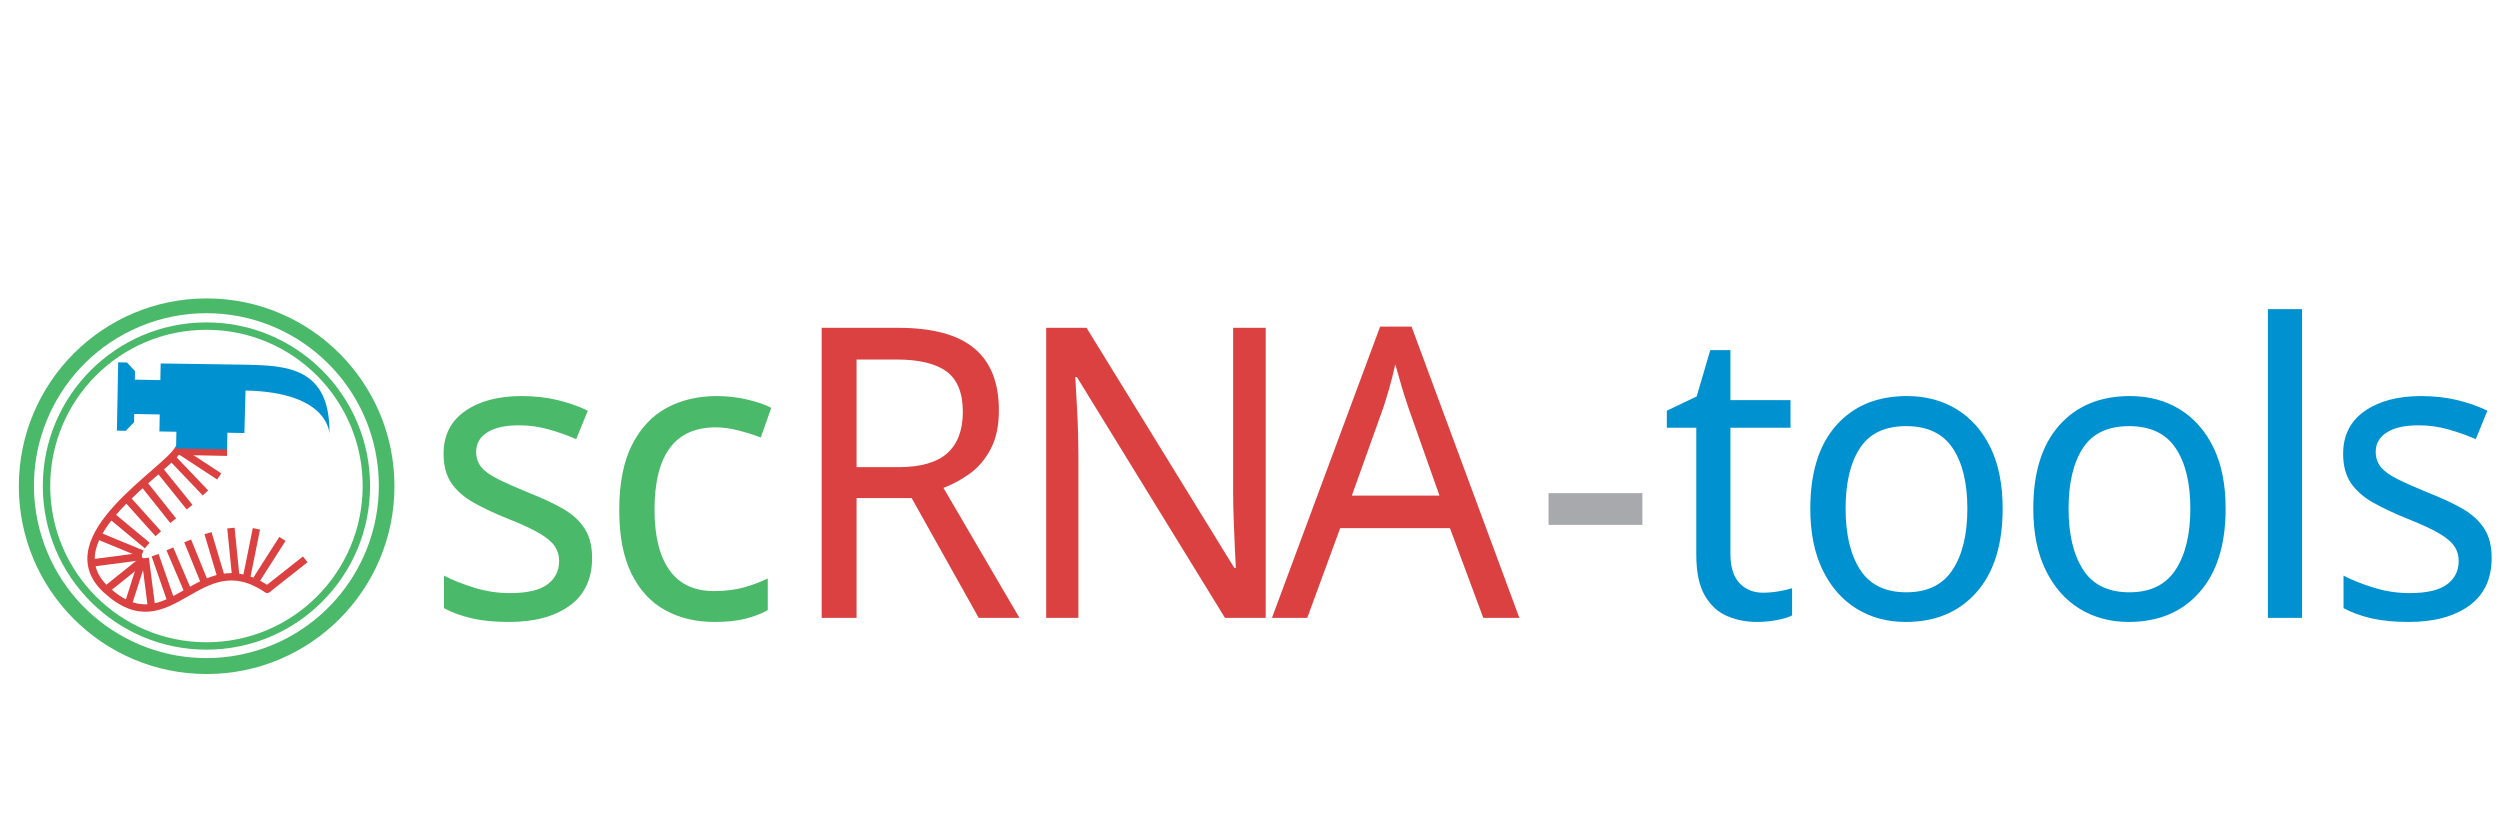
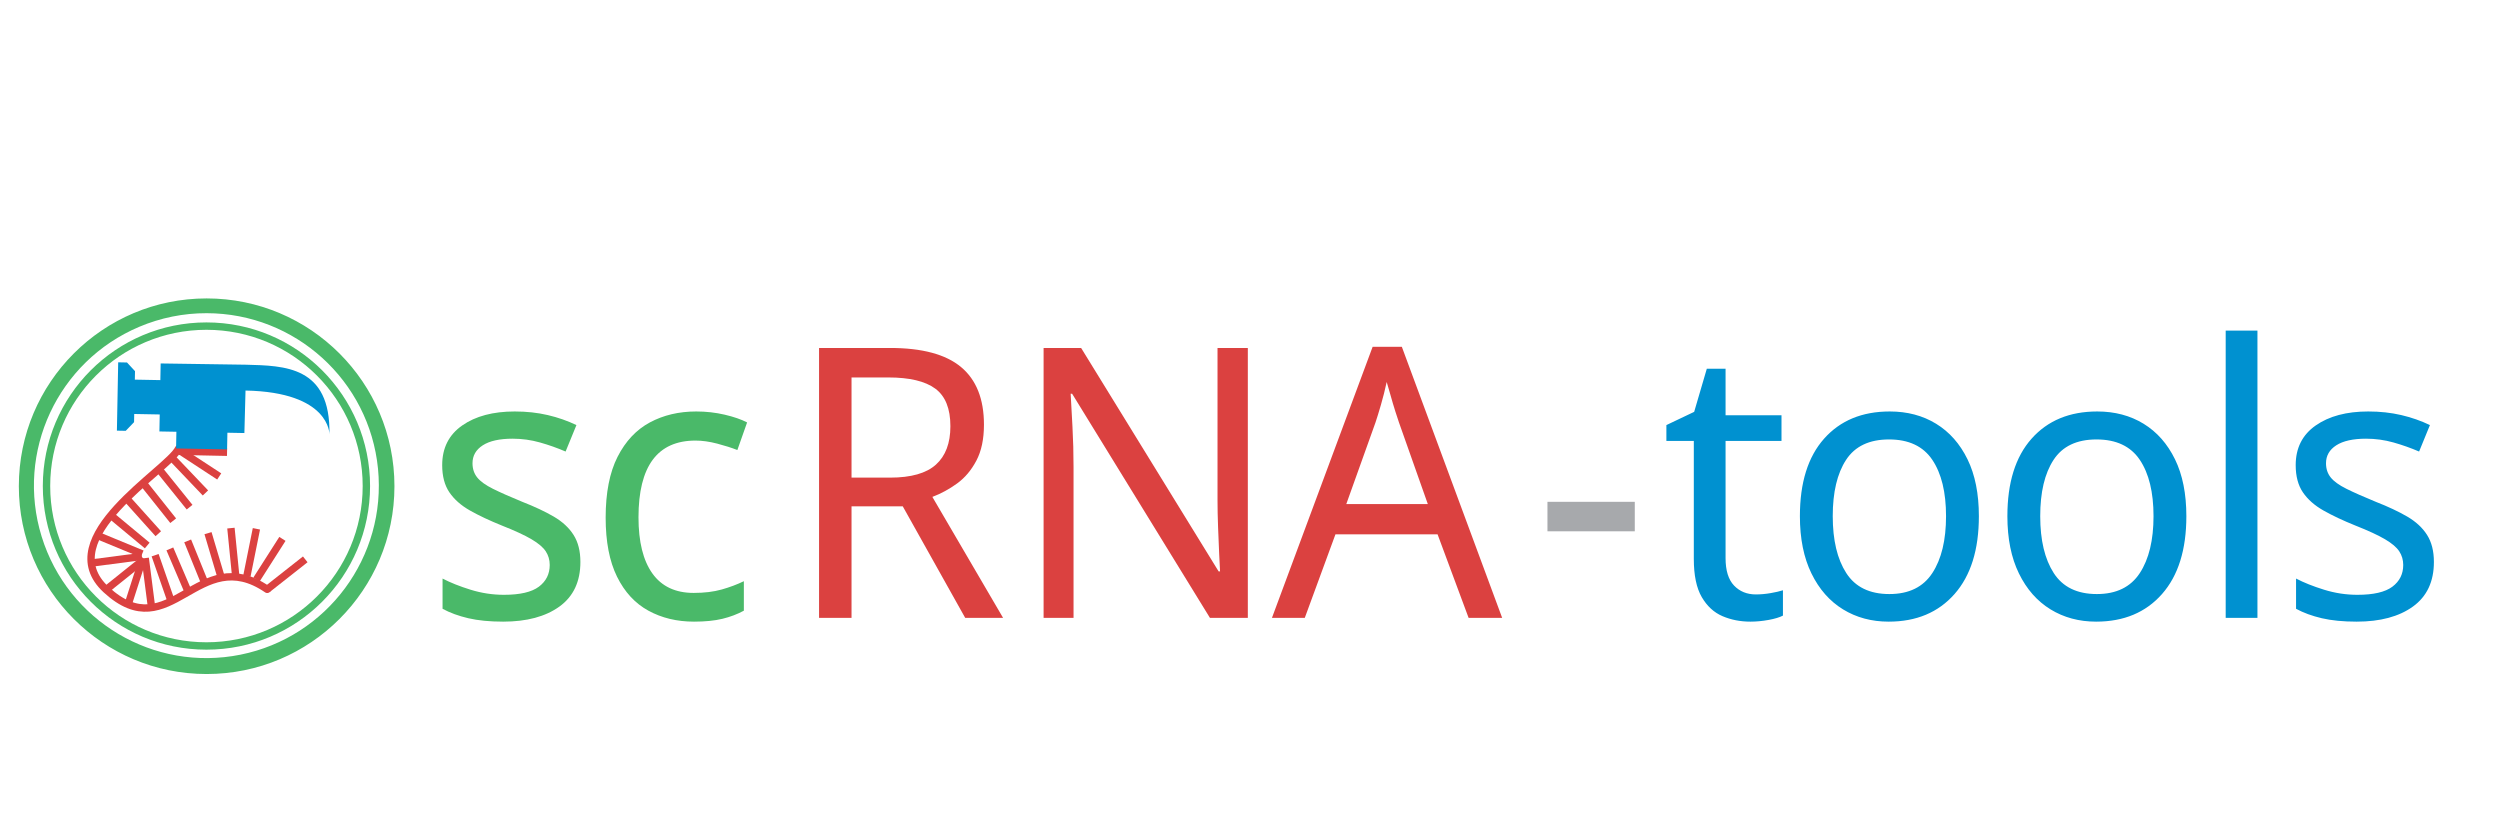
- <svg xmlns="http://www.w3.org/2000/svg" viewBox="0 0 6769 2256">
+ <svg xmlns="http://www.w3.org/2000/svg" version="1.1" viewBox="0 0 6769 2256">
  <defs>
    <style>.cls-1,.cls-6{fill:#4ab969;}.cls-2,.cls-3,.cls-4{fill:none;stroke-miterlimit:10;stroke-width:20px;}.cls-2{stroke:#4ab969;}.cls-2,.cls-4{stroke-linecap:round;}.cls-3,.cls-4{stroke:#db4140;}.cls-5{fill:#0091d0;}.cls-6{font-size:1000px;font-family:Rockwell, Rockwell;letter-spacing:-0.03em;}.cls-7,.cls-8{fill:#db4140;}.cls-8{letter-spacing:-0.04em;}.cls-9{fill:#a7a9ac;}</style>
  </defs>
-   <g id="Layer_19" data-name="Layer 19">
-     <path class="cls-1" d="M559.5,848a466.91,466.91,0,1,1-182.35,36.8A465.53,465.53,0,0,1,559.5,848m0-40C278.66,808,51,1035.66,51,1316.5S278.66,1825,559.5,1825,1068,1597.34,1068,1316.5,840.34,808,559.5,808Z" />
-     <circle class="cls-2" cx="558.96" cy="1315.96" r="433.04" />
-     <line class="cls-3" x1="723.91" y1="1595.26" x2="826.49" y2="1514.49" />
-     <line class="cls-3" x1="694.43" y1="1569.19" x2="764.67" y2="1459.14" />
-     <line class="cls-3" x1="668.45" y1="1559.79" x2="694.26" y2="1431.82" />
-     <line class="cls-3" x1="638.21" y1="1559.77" x2="625.26" y2="1429.86" />
-     <line class="cls-3" x1="600.42" y1="1568.77" x2="563.2" y2="1443.64" />
-     <line class="cls-3" x1="557.28" y1="1585.47" x2="508.13" y2="1464.52" />
-     <line class="cls-3" x1="511.21" y1="1606.21" x2="459.87" y2="1486.17" />
-     <line class="cls-3" x1="462.88" y1="1626.46" x2="419.99" y2="1503.15" />
-     <line class="cls-3" x1="409.84" y1="1640.61" x2="393.17" y2="1511.12" />
-     <line class="cls-3" x1="346.94" y1="1636.54" x2="386.85" y2="1512.23" />
-     <line class="cls-3" x1="287.74" y1="1596.17" x2="389.65" y2="1514.56" />
-     <line class="cls-3" x1="254.64" y1="1523.57" x2="384.09" y2="1506.56" />
-     <line class="cls-3" x1="264.19" y1="1450" x2="384.88" y2="1499.81" />
-     <line class="cls-3" x1="298.16" y1="1393.62" x2="398.62" y2="1477.01" />
-     <line class="cls-3" x1="341.36" y1="1347.95" x2="428.56" y2="1445.12" />
-     <line class="cls-3" x1="387.6" y1="1307.73" x2="468.93" y2="1409.86" />
-     <line class="cls-3" x1="431.38" y1="1271.52" x2="513.32" y2="1373.16" />
-     <line class="cls-3" x1="466.18" y1="1240.17" x2="556.27" y2="1334.67" />
-     <line class="cls-3" x1="484.32" y1="1218.51" x2="593.55" y2="1290.02" />
-     <line class="cls-3" x1="484.23" y1="1221.75" x2="614.76" y2="1224.47" />
-     <path class="cls-4" d="M483.32,1215c-29,58.92-348.1,241.21-195.79,381.61,174,160.44,248.37-129.62,436-.91" />
-     <path class="cls-5" d="M320,981l-3.47,185.05,23.94.45L363,1143l.41-22.1,69.05,1.29-.86,46,46,.86-.84,45.11,138.1,2.59.84-45.11,46,.86,3.08-115.07C894.09,1061.75,892,1175.91,892,1175.91c3.47-185.05-121.78-185.56-225.8-188.43h0L435,984.08l-.84,45.11-69.05-1.29.43-23-21.67-23.43Z" />
-     <text class="cls-6" transform="translate(1147.45 1672.99) scale(1.05 1.1)">sc<tspan class="cls-7" x="929" y="0">R</tspan>
-       <tspan class="cls-8" x="1508.01" y="0">N</tspan>
-       <tspan class="cls-7" x="2187.11" y="0">A</tspan>
-       <tspan class="cls-9" x="2860.35" y="0">-</tspan>
-       <tspan class="cls-5" x="3189.36" y="0">tools</tspan>
-     </text>
-   </g>
+   <path class="cls-1" d="m559.5 848a466.91 466.91 0 1 1-182.35 36.8 465.53 465.53 0 0 1 182.35-36.8m0-40c-280.84 0-508.5 227.66-508.5 508.5s227.66 508.5 508.5 508.5 508.5-227.66 508.5-508.5-227.66-508.5-508.5-508.5z" />
+   <circle class="cls-2" cx="558.96" cy="1316" r="433.04" />
+   <line class="cls-3" x1="723.91" x2="826.49" y1="1595.3" y2="1514.5" />
+   <line class="cls-3" x1="694.43" x2="764.67" y1="1569.2" y2="1459.1" />
+   <line class="cls-3" x1="668.45" x2="694.26" y1="1559.8" y2="1431.8" />
+   <line class="cls-3" x1="638.21" x2="625.26" y1="1559.8" y2="1429.9" />
+   <line class="cls-3" x1="600.42" x2="563.2" y1="1568.8" y2="1443.6" />
+   <line class="cls-3" x1="557.28" x2="508.13" y1="1585.5" y2="1464.5" />
+   <line class="cls-3" x1="511.21" x2="459.87" y1="1606.2" y2="1486.2" />
+   <line class="cls-3" x1="462.88" x2="419.99" y1="1626.5" y2="1503.2" />
+   <line class="cls-3" x1="409.84" x2="393.17" y1="1640.6" y2="1511.1" />
+   <line class="cls-3" x1="346.94" x2="386.85" y1="1636.5" y2="1512.2" />
+   <line class="cls-3" x1="287.74" x2="389.65" y1="1596.2" y2="1514.6" />
+   <line class="cls-3" x1="254.64" x2="384.09" y1="1523.6" y2="1506.6" />
+   <line class="cls-3" x1="264.19" x2="384.88" y1="1450" y2="1499.8" />
+   <line class="cls-3" x1="298.16" x2="398.62" y1="1393.6" y2="1477" />
+   <line class="cls-3" x1="341.36" x2="428.56" y1="1348" y2="1445.1" />
+   <line class="cls-3" x1="387.6" x2="468.93" y1="1307.7" y2="1409.9" />
+   <line class="cls-3" x1="431.38" x2="513.32" y1="1271.5" y2="1373.2" />
+   <line class="cls-3" x1="466.18" x2="556.27" y1="1240.2" y2="1334.7" />
+   <line class="cls-3" x1="484.32" x2="593.55" y1="1218.5" y2="1290" />
+   <line class="cls-3" x1="484.23" x2="614.76" y1="1221.8" y2="1224.5" />
+   <path class="cls-4" d="m483.32 1215c-29 58.92-348.1 241.21-195.79 381.61 174 160.44 248.37-129.62 436-0.91" />
+   <path class="cls-5" d="m320 981-3.47 185.05 23.94 0.45 22.53-23.5 0.41-22.1 69.05 1.29-0.86 46 46 0.86-0.84 45.11 138.1 2.59 0.84-45.11 46 0.86 3.08-115.07c229.31 4.32 227.22 118.48 227.22 118.48 3.47-185.05-121.78-185.56-225.8-188.43l-231.2-3.4-0.84 45.11-69.05-1.29 0.43-23-21.67-23.43z" />
+   <text class="cls-6" transform="scale(.97701 1.0235)" x="1174.453" y="1634.525">sc<tspan class="cls-7" x="2172.857" y="1634.525" stroke-width="1.075">R</tspan>
+     <tspan class="cls-8" x="2795.125" y="1634.525" stroke-width="1.075">N</tspan>
+     <tspan class="cls-7" x="3524.96" y="1634.525" stroke-width="1.075">A</tspan>
+     <tspan class="cls-9" x="4248.497" y="1634.525" stroke-width="1.075">-</tspan>
+     <tspan class="cls-5" x="4602.087" y="1634.525" stroke-width="1.075">tools</tspan>
+   </text>
</svg>
